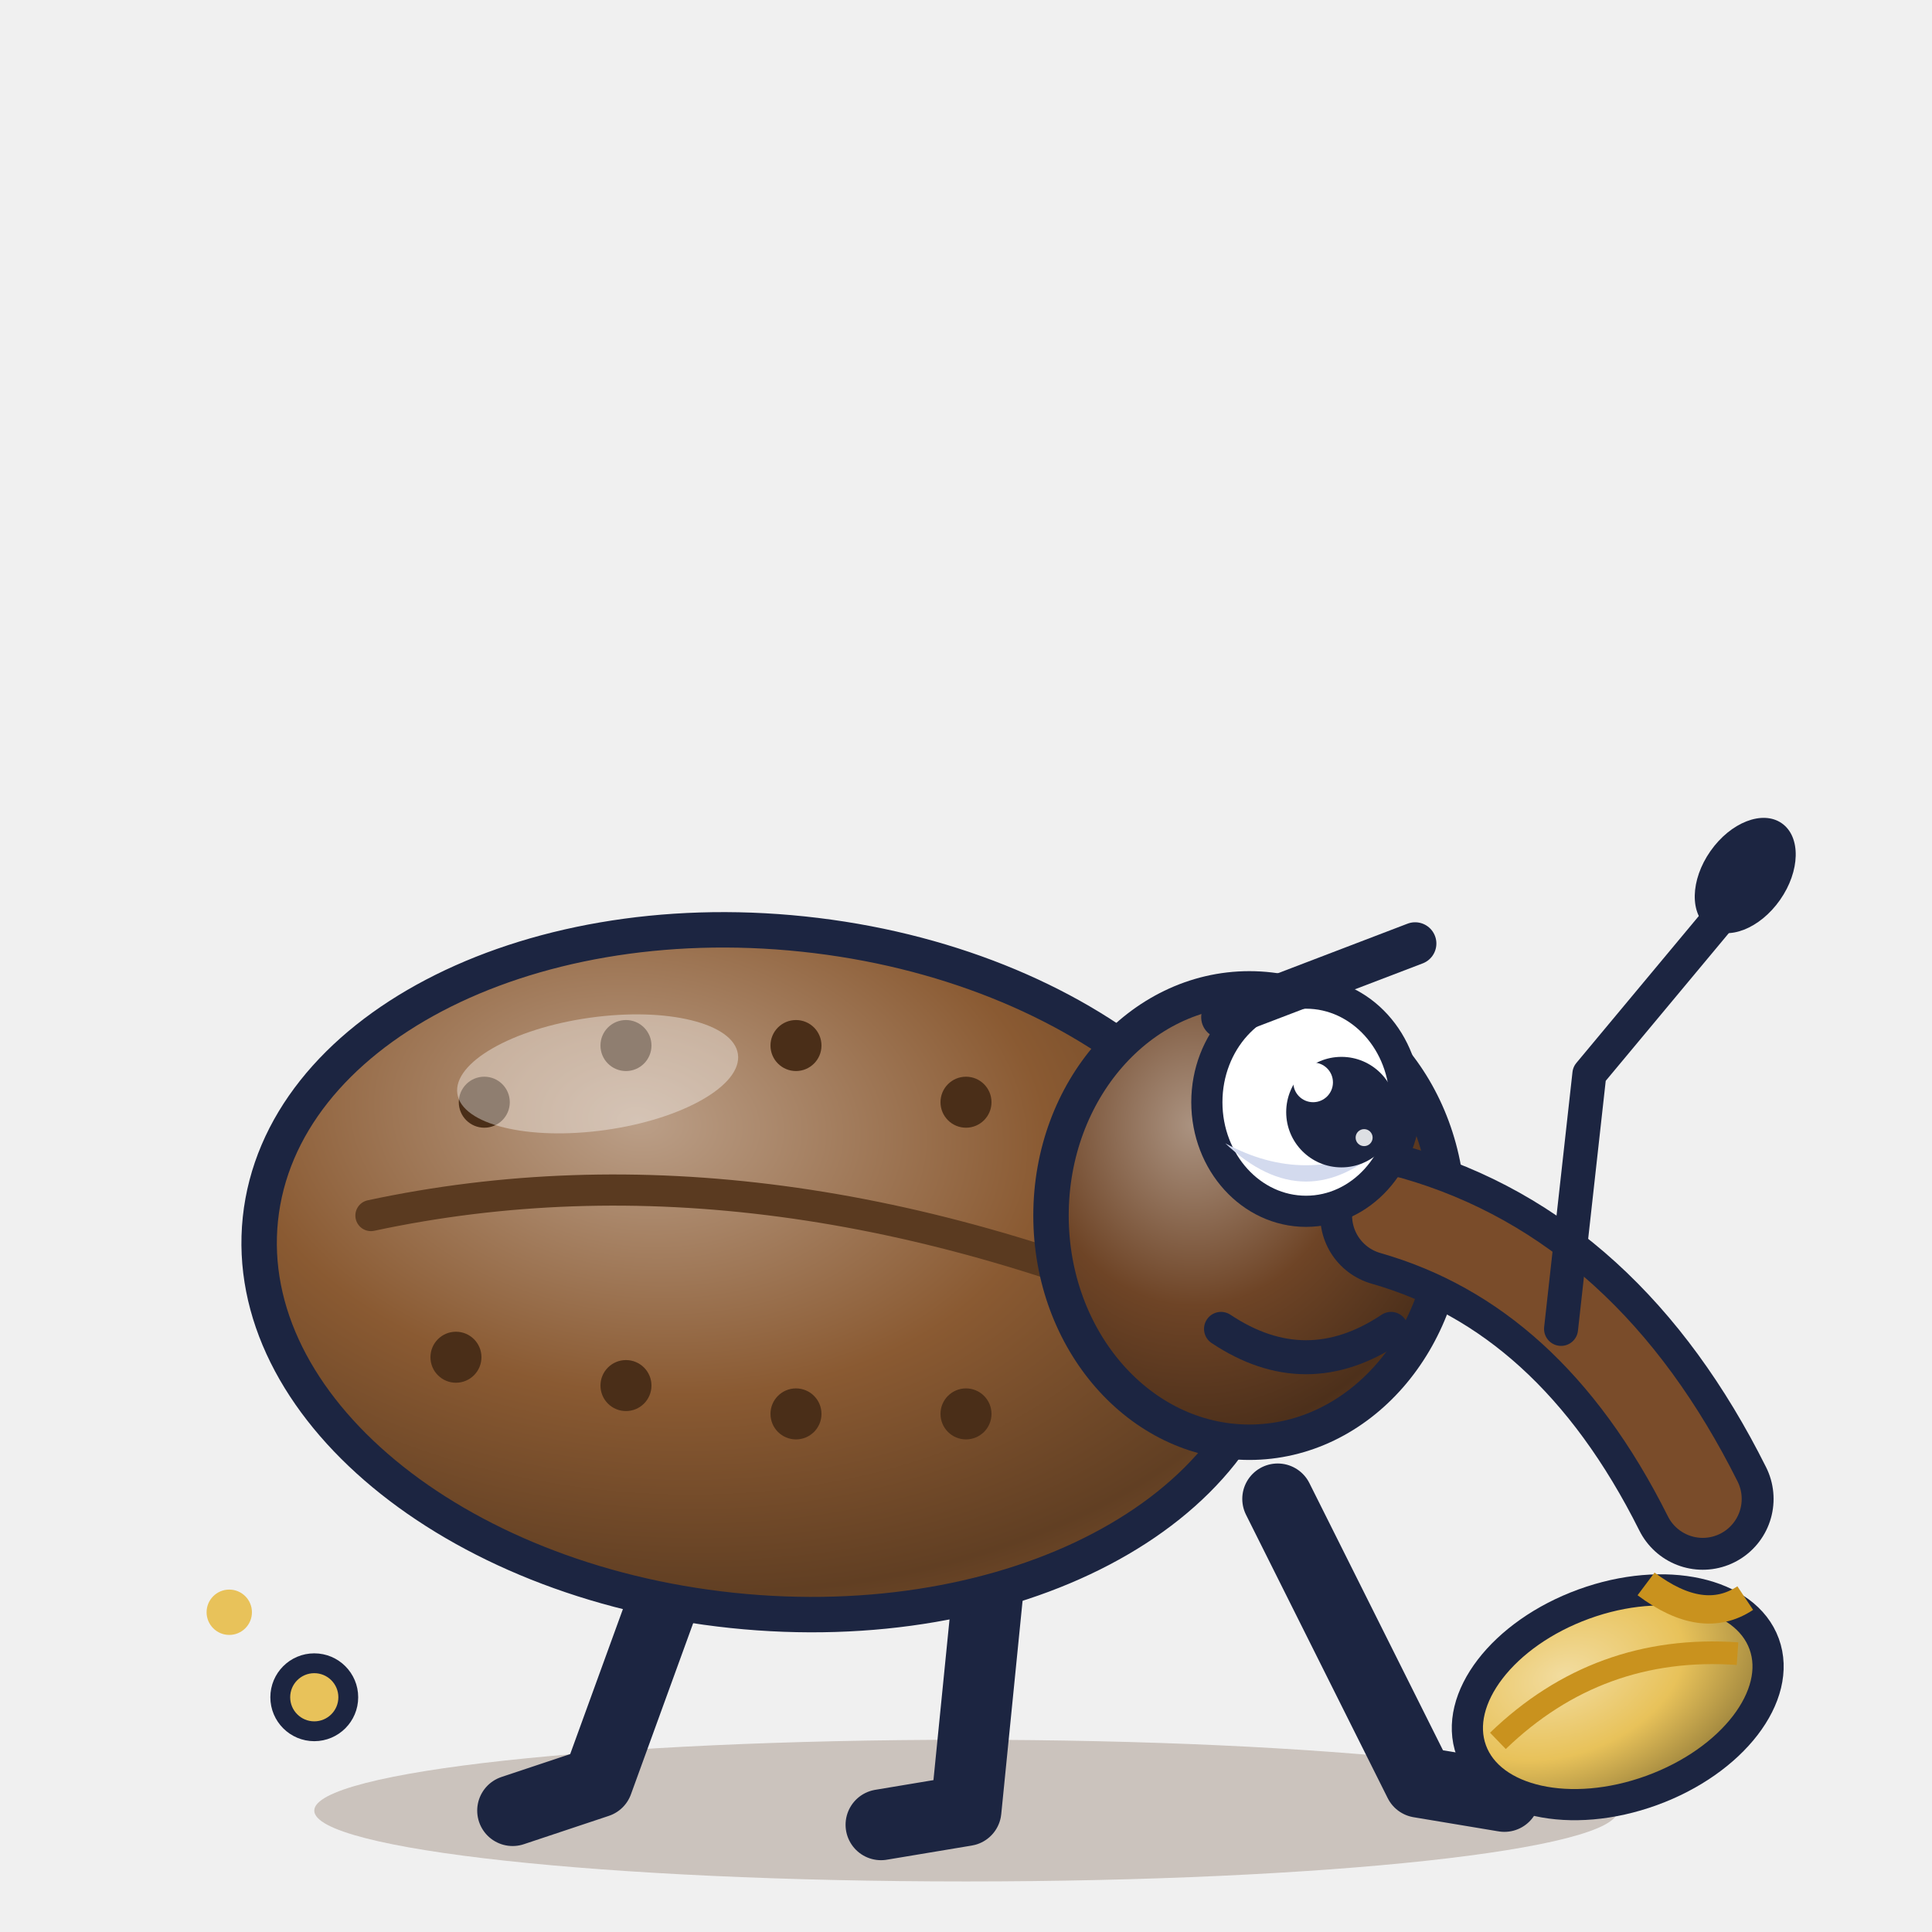
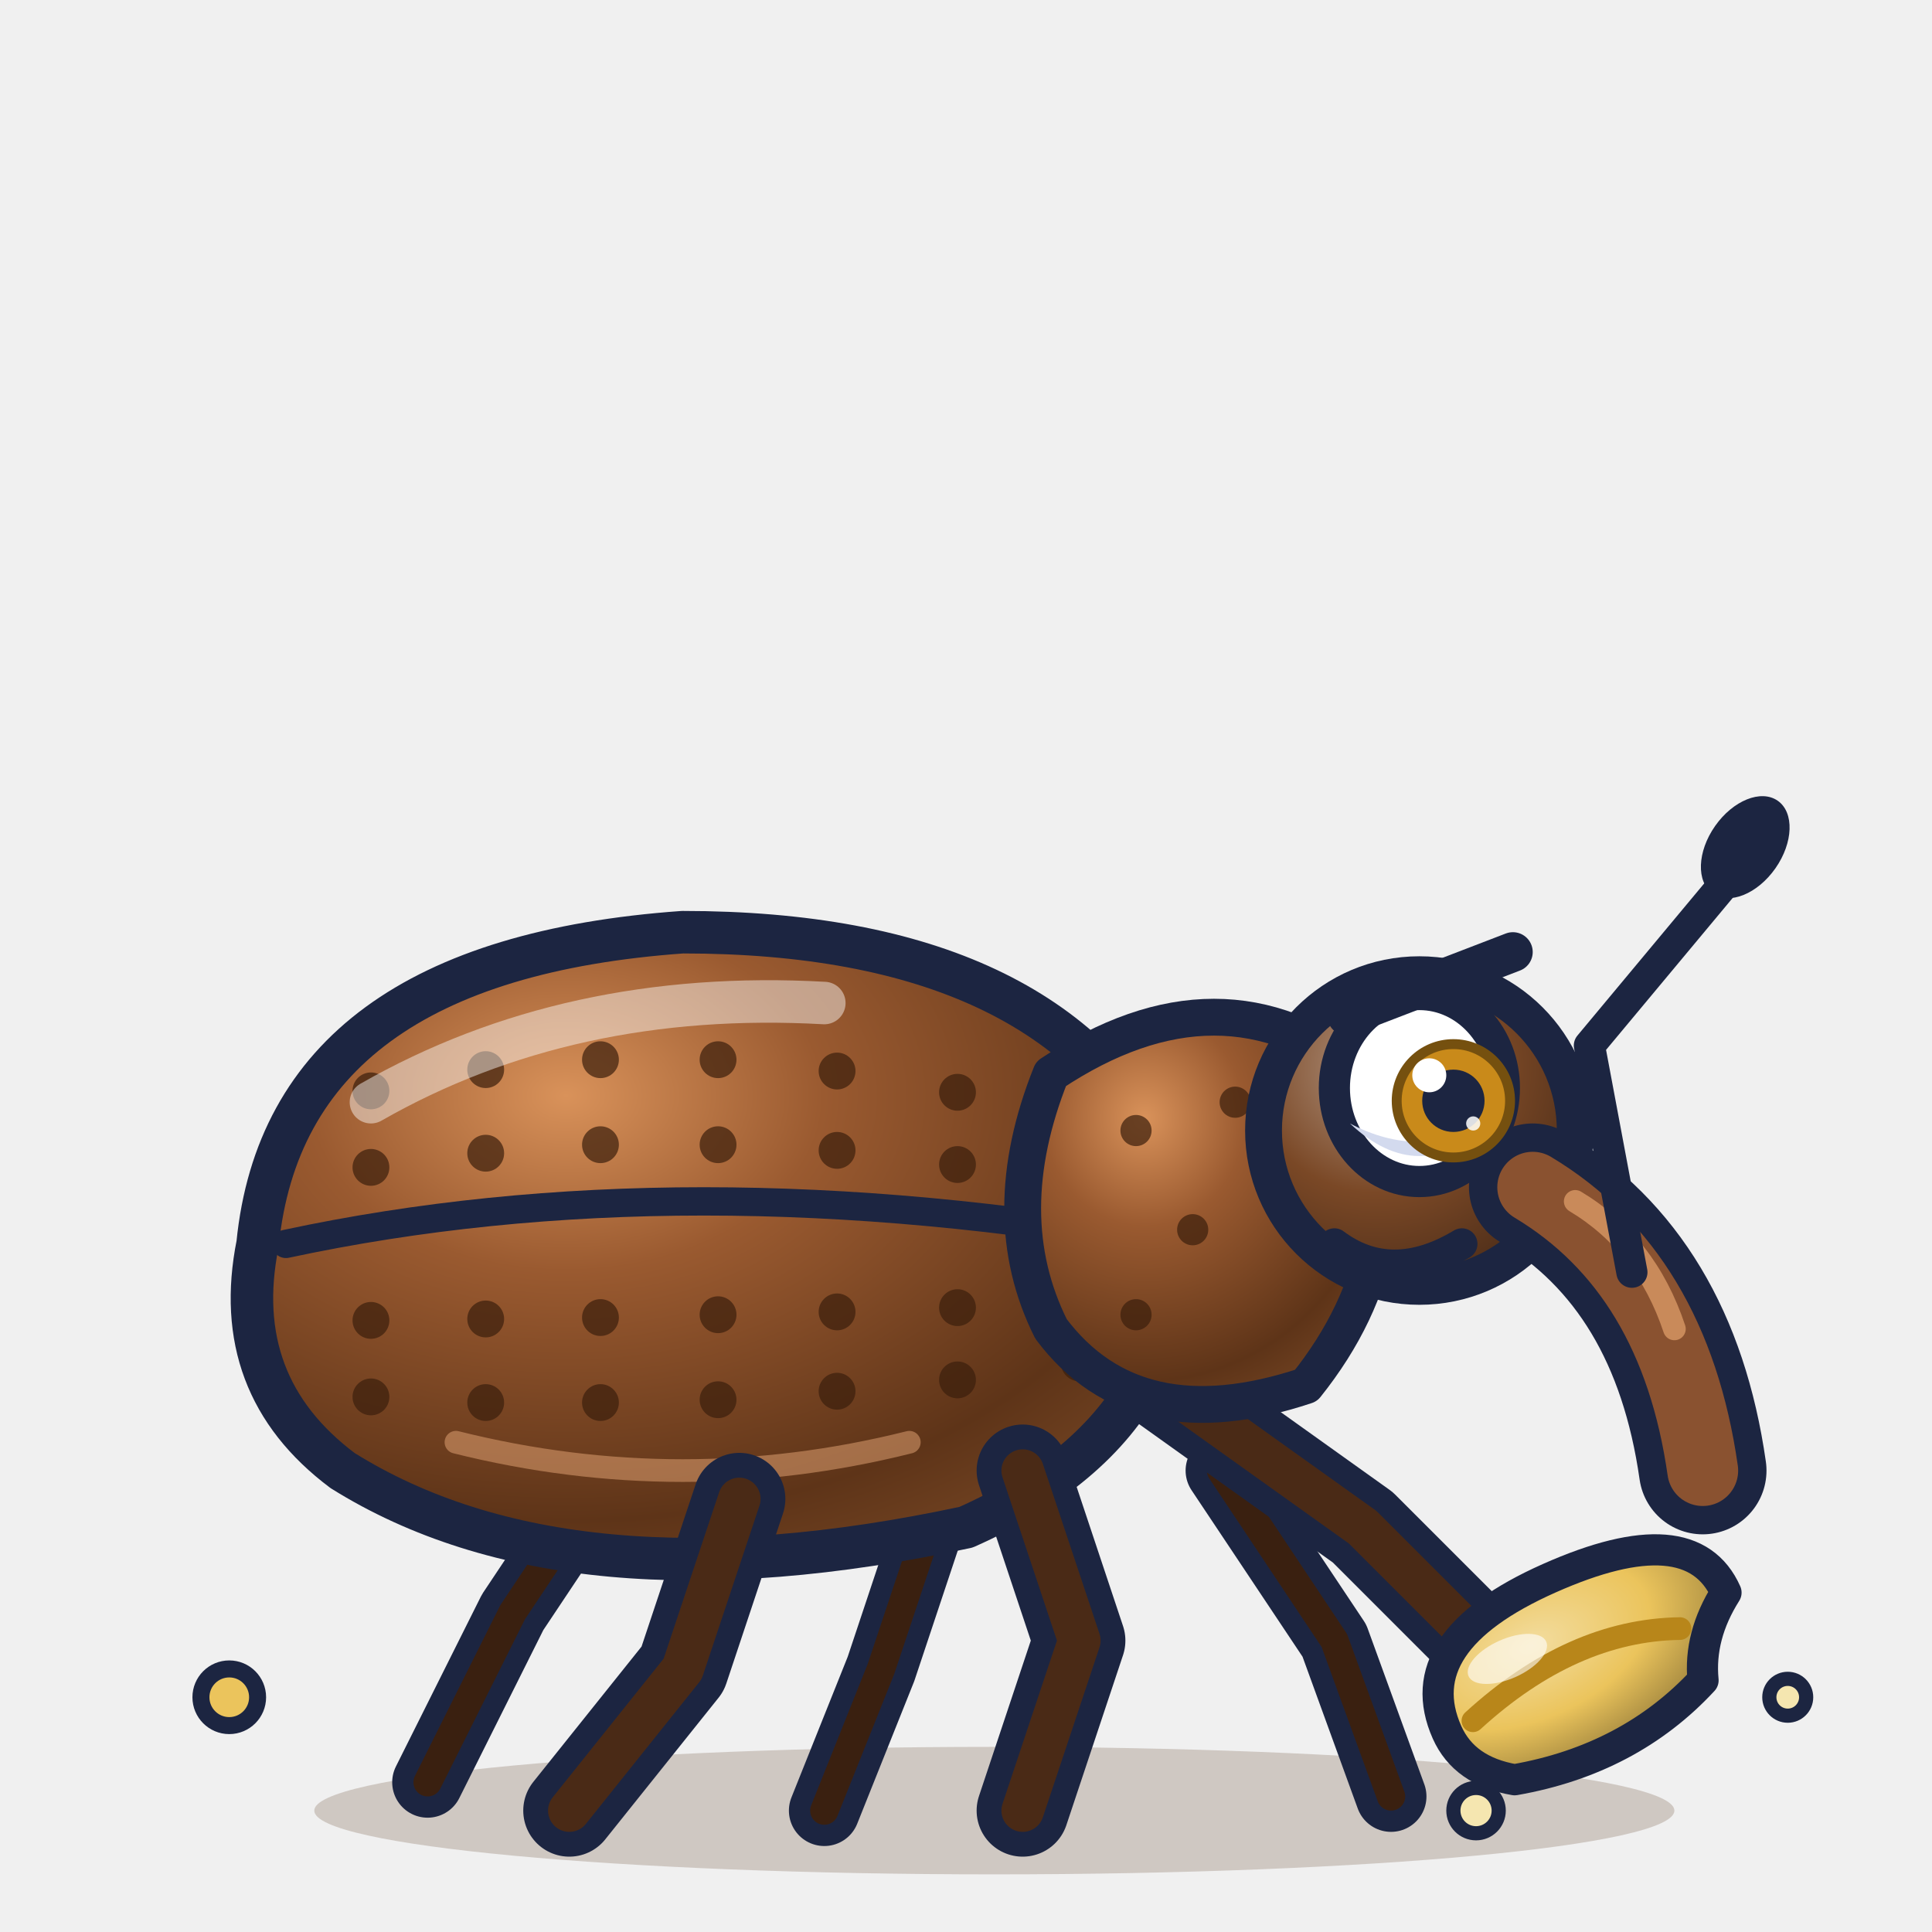
<svg aria-hidden="true" viewBox="0 0 120 120">
  <defs>
-     <radialGradient id="m-kornkaefer__a" cx="36%" cy="30%" r="80%">
-       <stop offset="0" stop-color="#bb9f88" />
-       <stop offset=".5" stop-color="#8a5a32" />
-       <stop offset=".86" stop-color="#613f23" />
-       <stop offset="1" stop-color="#774d2b" />
+     <radialGradient id="m-kornkaefer__a" cx=".34" cy=".26" r=".8">
+       <stop offset="0" stop-color="#d9925a" />
+       <stop offset=".35" stop-color="#9a5a30" />
+       <stop offset=".85" stop-color="#5e3418" />
+       <stop offset="1" stop-color="#6e4020" />
    </radialGradient>
    <radialGradient id="m-kornkaefer__b" cx="36%" cy="30%" r="80%">
-       <stop offset="0" stop-color="#ab9381" />
-       <stop offset=".5" stop-color="#6e4426" />
-       <stop offset=".86" stop-color="#4d301b" />
-       <stop offset="1" stop-color="#5f3a21" />
+       <stop offset="0" stop-color="#b29581" />
+       <stop offset=".5" stop-color="#7a4826" />
+       <stop offset=".86" stop-color="#55321b" />
+       <stop offset="1" stop-color="#693e21" />
    </radialGradient>
    <radialGradient id="m-kornkaefer__c" cx="36%" cy="30%" r="80%">
-       <stop offset="0" stop-color="#f2dc9f" />
-       <stop offset=".5" stop-color="#e8c25a" />
-       <stop offset=".86" stop-color="#a2883f" />
-       <stop offset="1" stop-color="#c8a74d" />
+       <stop offset="0" stop-color="#f3dda0" />
+       <stop offset=".5" stop-color="#ebc45c" />
+       <stop offset=".86" stop-color="#a58940" />
+       <stop offset="1" stop-color="#caa94f" />
    </radialGradient>
  </defs>
  <g transform="matrix(.88 0 0 .88 7.2 13.9)">
-     <ellipse cx="60" cy="112" fill="#5a3a22" opacity=".25" rx="46" ry="5" />
-     <path fill="none" stroke="#1c2541" stroke-linecap="round" stroke-linejoin="round" stroke-width="5" d="m42 88-8 22-6 2m34-20-2 20-6 1m28-23 10 20 6 1" />
-     <ellipse cx="46" cy="74" fill="url(#m-kornkaefer__a)" stroke="#1c2541" stroke-linecap="round" stroke-linejoin="round" stroke-width="2.5" rx="36" ry="24" transform="rotate(6 46 74)" />
-     <path fill="none" stroke="#5a3a20" stroke-linecap="round" stroke-width="2.2" d="M18 70q28-6 60 8" />
-     <circle cx="26" cy="62" r="1.8" fill="#4a2e18" />
-     <circle cx="36" cy="58" r="1.8" fill="#4a2e18" />
-     <circle cx="48" cy="58" r="1.8" fill="#4a2e18" />
-     <circle cx="60" cy="62" r="1.8" fill="#4a2e18" />
-     <circle cx="24" cy="80" r="1.8" fill="#4a2e18" />
-     <circle cx="36" cy="82" r="1.8" fill="#4a2e18" />
-     <circle cx="48" cy="84" r="1.8" fill="#4a2e18" />
-     <circle cx="60" cy="84" r="1.8" fill="#4a2e18" />
-     <circle cx="70" cy="72" r="1.8" fill="#4a2e18" />
-     <ellipse cx="34" cy="60" fill="#fff" opacity=".38" rx="10" ry="4" transform="rotate(-8 34 60)" />
-     <ellipse cx="80" cy="70" fill="url(#m-kornkaefer__b)" stroke="#1c2541" stroke-linecap="round" stroke-linejoin="round" stroke-width="2.5" rx="14" ry="16" />
-     <path fill="none" stroke="#1c2541" stroke-linecap="round" stroke-width="10" d="M90 70q14 4 22 20" />
-     <path fill="none" stroke="#7a4c2a" stroke-linecap="round" stroke-width="5.5" d="M90 70q14 4 22 20" />
-     <path fill="none" stroke="#1c2541" stroke-linecap="round" stroke-linejoin="round" stroke-width="2.4" d="m102 78 2-18 10-12" />
-     <ellipse cx="115" cy="46" fill="#1c2541" rx="3" ry="4.5" transform="rotate(35 115 46)" />
-     <ellipse cx="84" cy="62" fill="#fff" stroke="#1c2541" stroke-linecap="round" stroke-linejoin="round" stroke-width="2.2" rx="7" ry="7.7" />
-     <path fill="#d3daee" d="M78.3 64.9q5.7 5.4 11.4 0-5.7 3.1-11.4 0" />
-     <circle cx="86.5" cy="62.7" r="3.9" fill="#1c2541" />
-     <circle cx="84.5" cy="60.6" r="1.4" fill="#fff" />
-     <circle cx="88.1" cy="64.5" r=".6" fill="#fff" opacity=".85" />
-     <path fill="none" stroke="#1c2541" stroke-linecap="round" stroke-width="3" d="M91.7 50.8 78.1 56" />
-     <path fill="none" stroke="#1c2541" stroke-linecap="round" stroke-linejoin="round" stroke-width="2.4" d="M78 78q6 4 12 0" />
-     <g transform="rotate(-20 106 104)">
-       <ellipse cx="106" cy="104" fill="url(#m-kornkaefer__c)" stroke="#1c2541" stroke-linecap="round" stroke-linejoin="round" stroke-width="2.2" rx="11" ry="7" />
-       <path fill="none" stroke="#c9921e" stroke-width="1.6" d="M97 104q9-4 18 0" />
+     <ellipse cx="62" cy="112" fill="#5a3a22" opacity=".22" rx="48" ry="4.5" />
+     <path fill="none" stroke="#1c2541" stroke-linecap="round" stroke-linejoin="round" stroke-width="5" d="m36 86-8 12-6 12m36-20-4 12-4 10m28-24 8 12 4 11" />
+     <path fill="none" stroke="#3a2010" stroke-linecap="round" stroke-linejoin="round" stroke-width="2" d="m36 86-8 12-6 12m36-20-4 12-4 10m28-24 8 12 4 11" />
+     <path fill="url(#m-kornkaefer__a)" stroke="#1c2541" stroke-linecap="round" stroke-linejoin="round" stroke-width="3" d="M10 72q2-20 30-22 26 0 34 16 4 18-14 26-28 6-44-4-8-6-6-16" />
+     <path fill="none" stroke="#1c2541" stroke-linecap="round" stroke-linejoin="round" stroke-width="2" d="M12 72q28-6 62 0" />
+     <circle cx="18" cy="61.2" r="1.3" fill="#3a1e0c" opacity=".7" />
+     <circle cx="26.1" cy="59.7" r="1.3" fill="#3a1e0c" opacity=".7" />
+     <circle cx="34.2" cy="59" r="1.3" fill="#3a1e0c" opacity=".7" />
+     <circle cx="42.5" cy="59" r="1.3" fill="#3a1e0c" opacity=".7" />
+     <circle cx="50.9" cy="59.8" r="1.3" fill="#3a1e0c" opacity=".7" />
+     <circle cx="59.4" cy="61.3" r="1.3" fill="#3a1e0c" opacity=".7" />
+     <circle cx="68" cy="63.6" r="1.3" fill="#3a1e0c" opacity=".7" />
+     <circle cx="18" cy="66.6" r="1.3" fill="#3a1e0c" opacity=".7" />
+     <circle cx="26.1" cy="65.6" r="1.3" fill="#3a1e0c" opacity=".7" />
+     <circle cx="34.2" cy="65" r="1.3" fill="#3a1e0c" opacity=".7" />
+     <circle cx="42.5" cy="65" r="1.3" fill="#3a1e0c" opacity=".7" />
+     <circle cx="50.9" cy="65.4" r="1.3" fill="#3a1e0c" opacity=".7" />
+     <circle cx="59.4" cy="66.4" r="1.3" fill="#3a1e0c" opacity=".7" />
+     <circle cx="68" cy="67.8" r="1.3" fill="#3a1e0c" opacity=".7" />
+     <circle cx="18" cy="77.4" r="1.3" fill="#3a1e0c" opacity=".7" />
+     <circle cx="26.1" cy="77.3" r="1.3" fill="#3a1e0c" opacity=".7" />
+     <circle cx="34.2" cy="77.2" r="1.3" fill="#3a1e0c" opacity=".7" />
+     <circle cx="42.5" cy="77" r="1.3" fill="#3a1e0c" opacity=".7" />
+     <circle cx="50.9" cy="76.8" r="1.3" fill="#3a1e0c" opacity=".7" />
+     <circle cx="59.4" cy="76.5" r="1.3" fill="#3a1e0c" opacity=".7" />
+     <circle cx="68" cy="76.2" r="1.3" fill="#3a1e0c" opacity=".7" />
+     <circle cx="18" cy="82.8" r="1.3" fill="#3a1e0c" opacity=".7" />
+     <circle cx="26.1" cy="83.2" r="1.3" fill="#3a1e0c" opacity=".7" />
+     <circle cx="34.2" cy="83.2" r="1.3" fill="#3a1e0c" opacity=".7" />
+     <circle cx="42.5" cy="83" r="1.3" fill="#3a1e0c" opacity=".7" />
+     <circle cx="50.9" cy="82.4" r="1.3" fill="#3a1e0c" opacity=".7" />
+     <circle cx="59.4" cy="81.6" r="1.3" fill="#3a1e0c" opacity=".7" />
+     <circle cx="68" cy="80.4" r="1.3" fill="#3a1e0c" opacity=".7" />
+     <path fill="none" stroke="#fff" stroke-linecap="round" stroke-width="3" d="M18 62q14-8 32-7" opacity=".45" />
+     <path fill="none" stroke="#e8a878" stroke-linecap="round" stroke-width="1.6" d="M24 86q16 4 32 0" opacity=".5" />
+     <path fill="none" stroke="#1c2541" stroke-linecap="round" stroke-linejoin="round" stroke-width="6.5" d="m44 90-4 12-8 10m32-24 4 12-4 12m10-30 14 10 12 12" />
+     <path fill="none" stroke="#4a2a16" stroke-linecap="round" stroke-linejoin="round" stroke-width="3" d="m44 90-4 12-8 10m32-24 4 12-4 12m10-30 14 10 12 12" />
+     <path fill="url(#m-kornkaefer__a)" stroke="#1c2541" stroke-linecap="round" stroke-linejoin="round" stroke-width="2.6" d="M66 60q12-8 22 0 4 12-4 22-12 4-18-4-4-8 0-18" />
+     <circle cx="72" cy="64" r="1.1" fill="#3a1e0c" opacity=".7" />
+     <circle cx="79" cy="62" r="1.1" fill="#3a1e0c" opacity=".7" />
+     <circle cx="76" cy="71" r="1.1" fill="#3a1e0c" opacity=".7" />
+     <circle cx="83" cy="69" r="1.1" fill="#3a1e0c" opacity=".7" />
+     <circle cx="72" cy="77" r="1.1" fill="#3a1e0c" opacity=".7" />
+     <circle cx="92" cy="64" r="11" fill="url(#m-kornkaefer__b)" stroke="#1c2541" stroke-linecap="round" stroke-linejoin="round" stroke-width="2.6" />
+     <path fill="none" stroke="#1c2541" stroke-linecap="round" stroke-width="9" d="M100 68q10 6 12 20" />
+     <path fill="none" stroke="#8a5230" stroke-linecap="round" stroke-width="5" d="M100 68q10 6 12 20" />
+     <path fill="none" stroke="#c98a5a" stroke-linecap="round" stroke-width="1.6" d="M103 69q5 3 7 9" />
+     <path fill="none" stroke="#1c2541" stroke-linecap="round" stroke-linejoin="round" stroke-width="2.2" d="m107 74-3-16 10-12" />
+     <ellipse cx="115" cy="44" fill="#1c2541" rx="2.6" ry="4" transform="rotate(35 115 44)" />
+     <ellipse cx="92" cy="61" fill="#fff" stroke="#1c2541" stroke-linecap="round" stroke-linejoin="round" stroke-width="2.2" rx="6" ry="6.6" />
+     <path fill="#d3daee" d="M87.1 63.5q4.9 4.6 9.8 0-4.9 2.6-9.8 0" />
+     <circle cx="94.4" cy="61.9" r="4" fill="#c98a1a" stroke="#75500f" stroke-width=".7" />
+     <circle cx="94.4" cy="61.9" r="2.2" fill="#1c2541" />
+     <circle cx="92.7" cy="60.1" r="1.2" fill="#fff" />
+     <circle cx="95.8" cy="63.5" r=".5" fill="#fff" opacity=".85" />
+     <path fill="none" stroke="#1c2541" stroke-linecap="round" stroke-width="2.8" d="m98.6 51.4-11.7 4.5" />
+     <path fill="none" stroke="#1c2541" stroke-linecap="round" stroke-linejoin="round" stroke-width="2.2" d="M86 72q4 3 9 0" />
+     <g transform="rotate(-24 104 102)">
+       <path fill="url(#m-kornkaefer__c)" stroke="#1c2541" stroke-linecap="round" stroke-linejoin="round" stroke-width="2.2" d="M93 102q0-7 11-7t11 6q-3 2-4 5-7 3-15 1-3-2-3-5" />
+       <path fill="none" stroke="#b8861a" stroke-linecap="round" stroke-width="1.6" d="M95 102q9-3 16 0" />
+       <ellipse cx="99" cy="99" fill="#fff" opacity=".6" rx="3" ry="1.4" />
    </g>
-     <path fill="none" stroke="#c9921e" stroke-width="2" d="M108 96q4 3 7 1" />
-     <circle cx="14" cy="104" r="2.4" fill="#e8c25a" stroke="#1c2541" stroke-linecap="round" stroke-linejoin="round" stroke-width="1.4" />
-     <circle cx="8" cy="98" r="1.6" fill="#e8c25a" />
+     <circle cx="96" cy="112" r="1.6" fill="#f5e6b0" stroke="#1c2541" stroke-linecap="round" stroke-linejoin="round" />
+     <circle cx="118" cy="104" r="1.3" fill="#f5e6b0" stroke="#1c2541" stroke-linecap="round" stroke-linejoin="round" />
+     <circle cx="8" cy="104" r="2" fill="#ebc45c" stroke="#1c2541" stroke-linecap="round" stroke-linejoin="round" stroke-width="1.2" />
  </g>
</svg>
